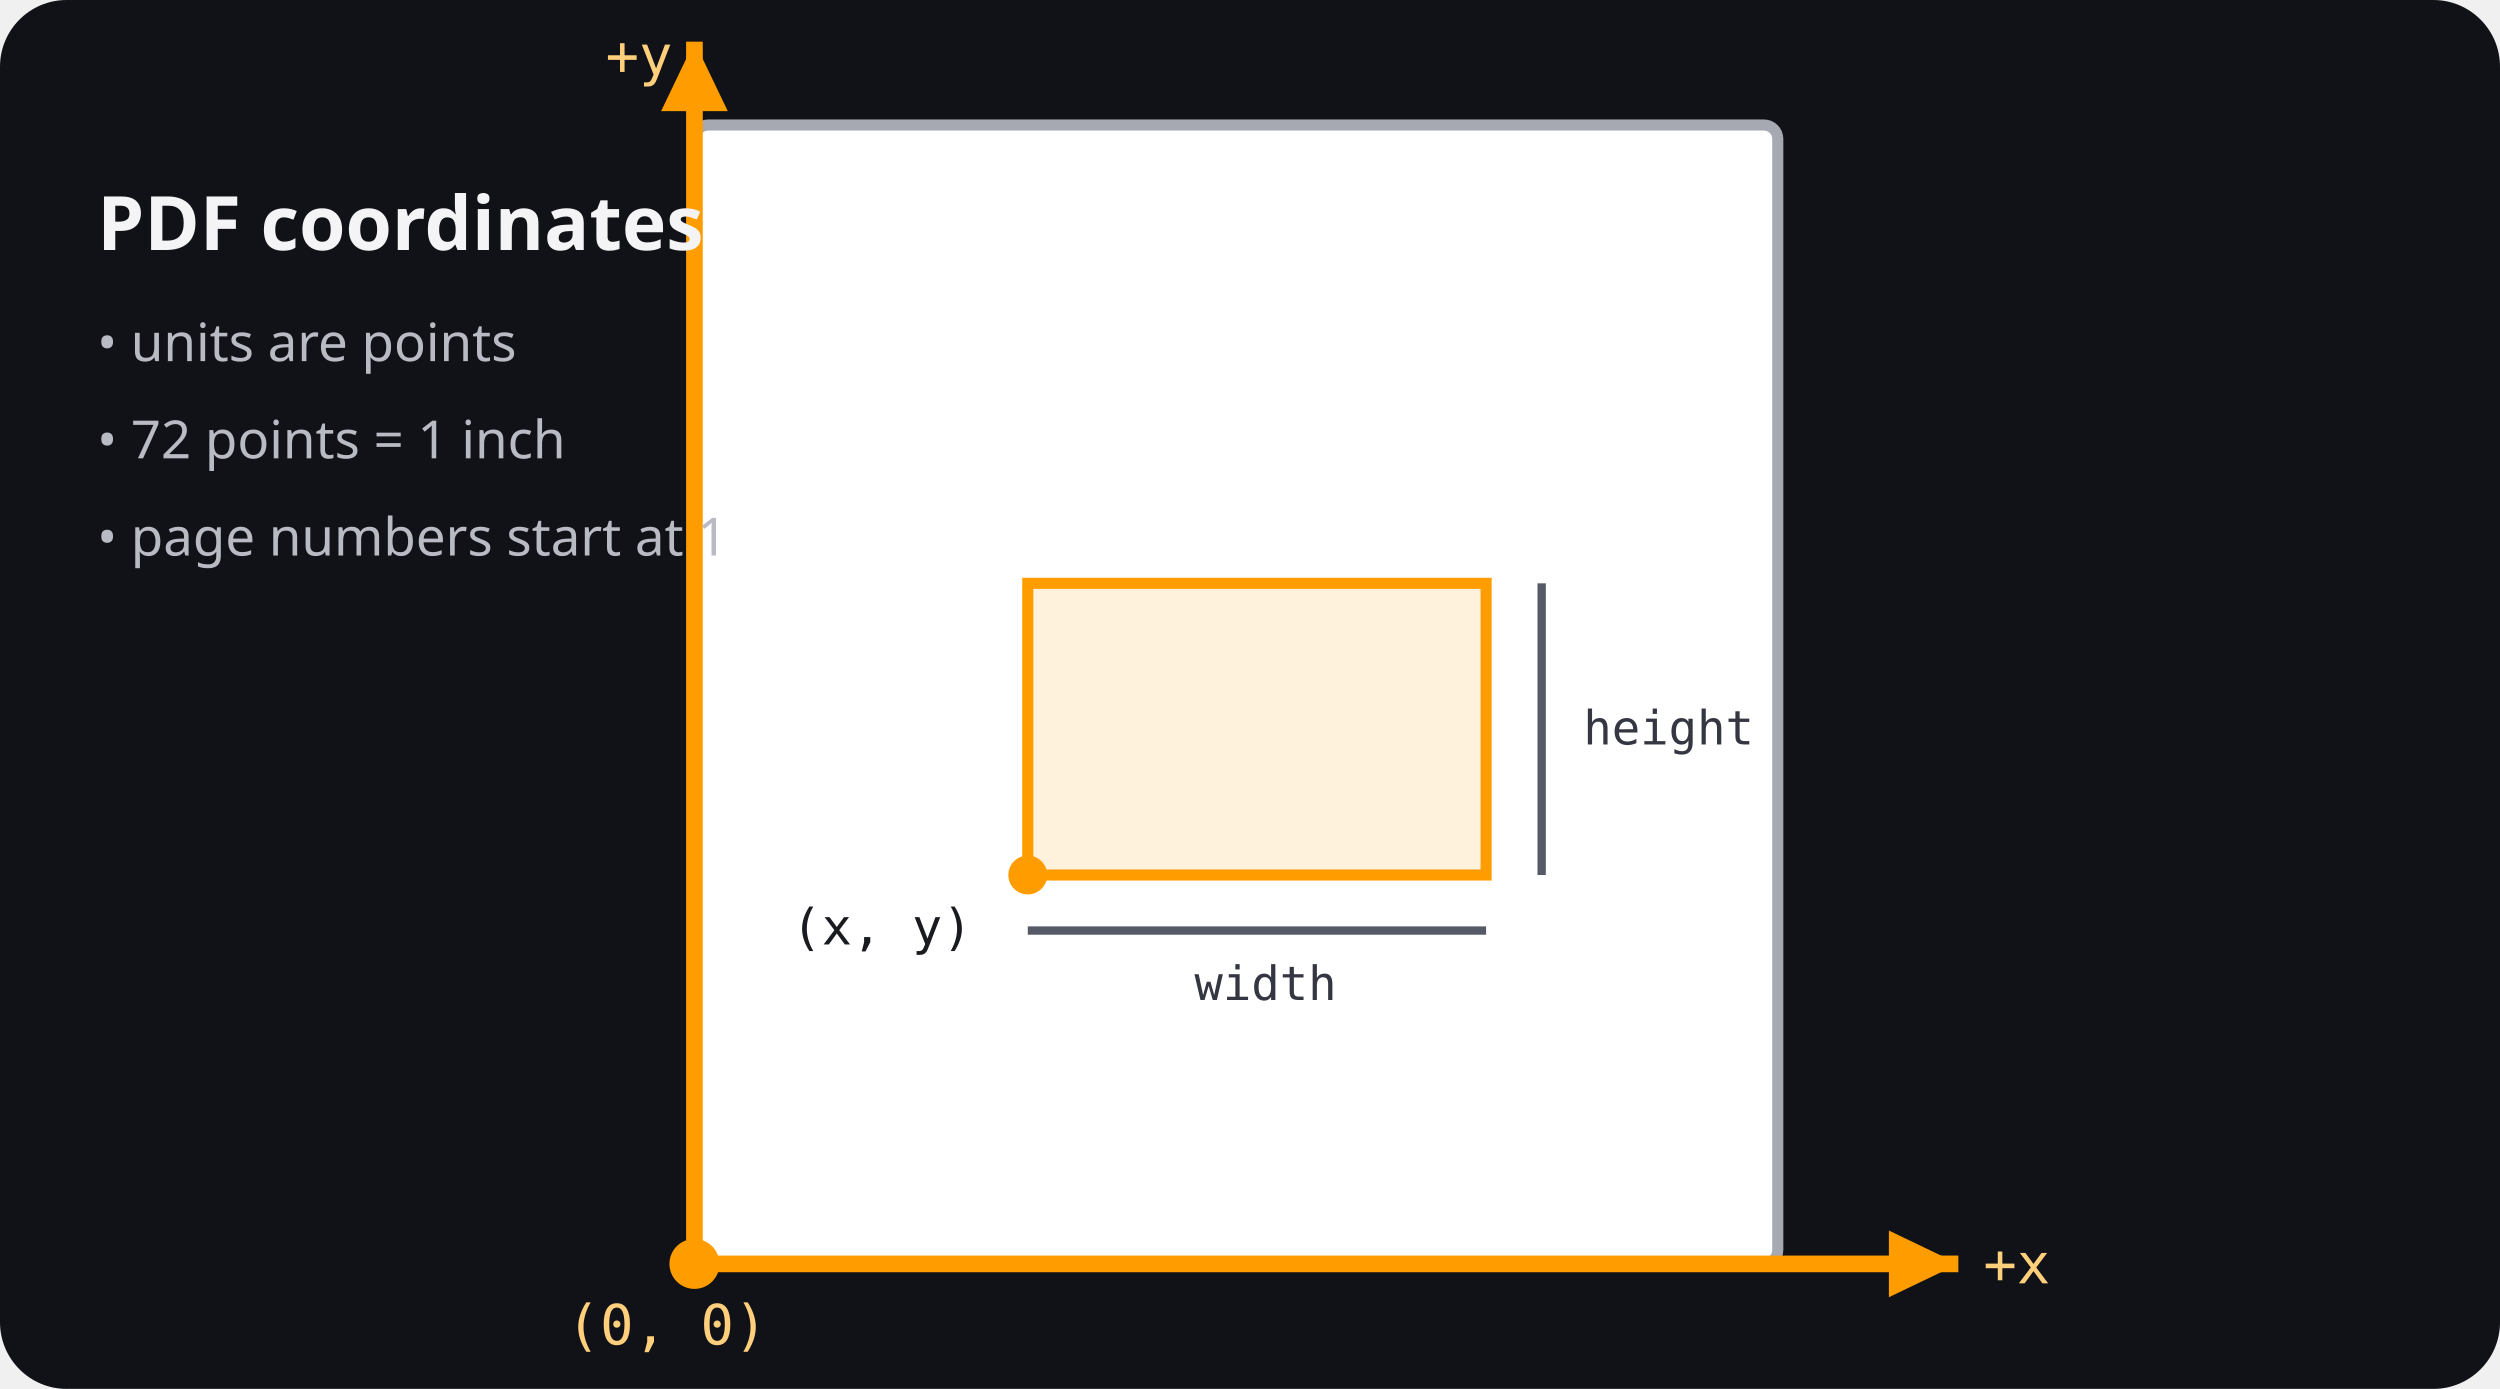
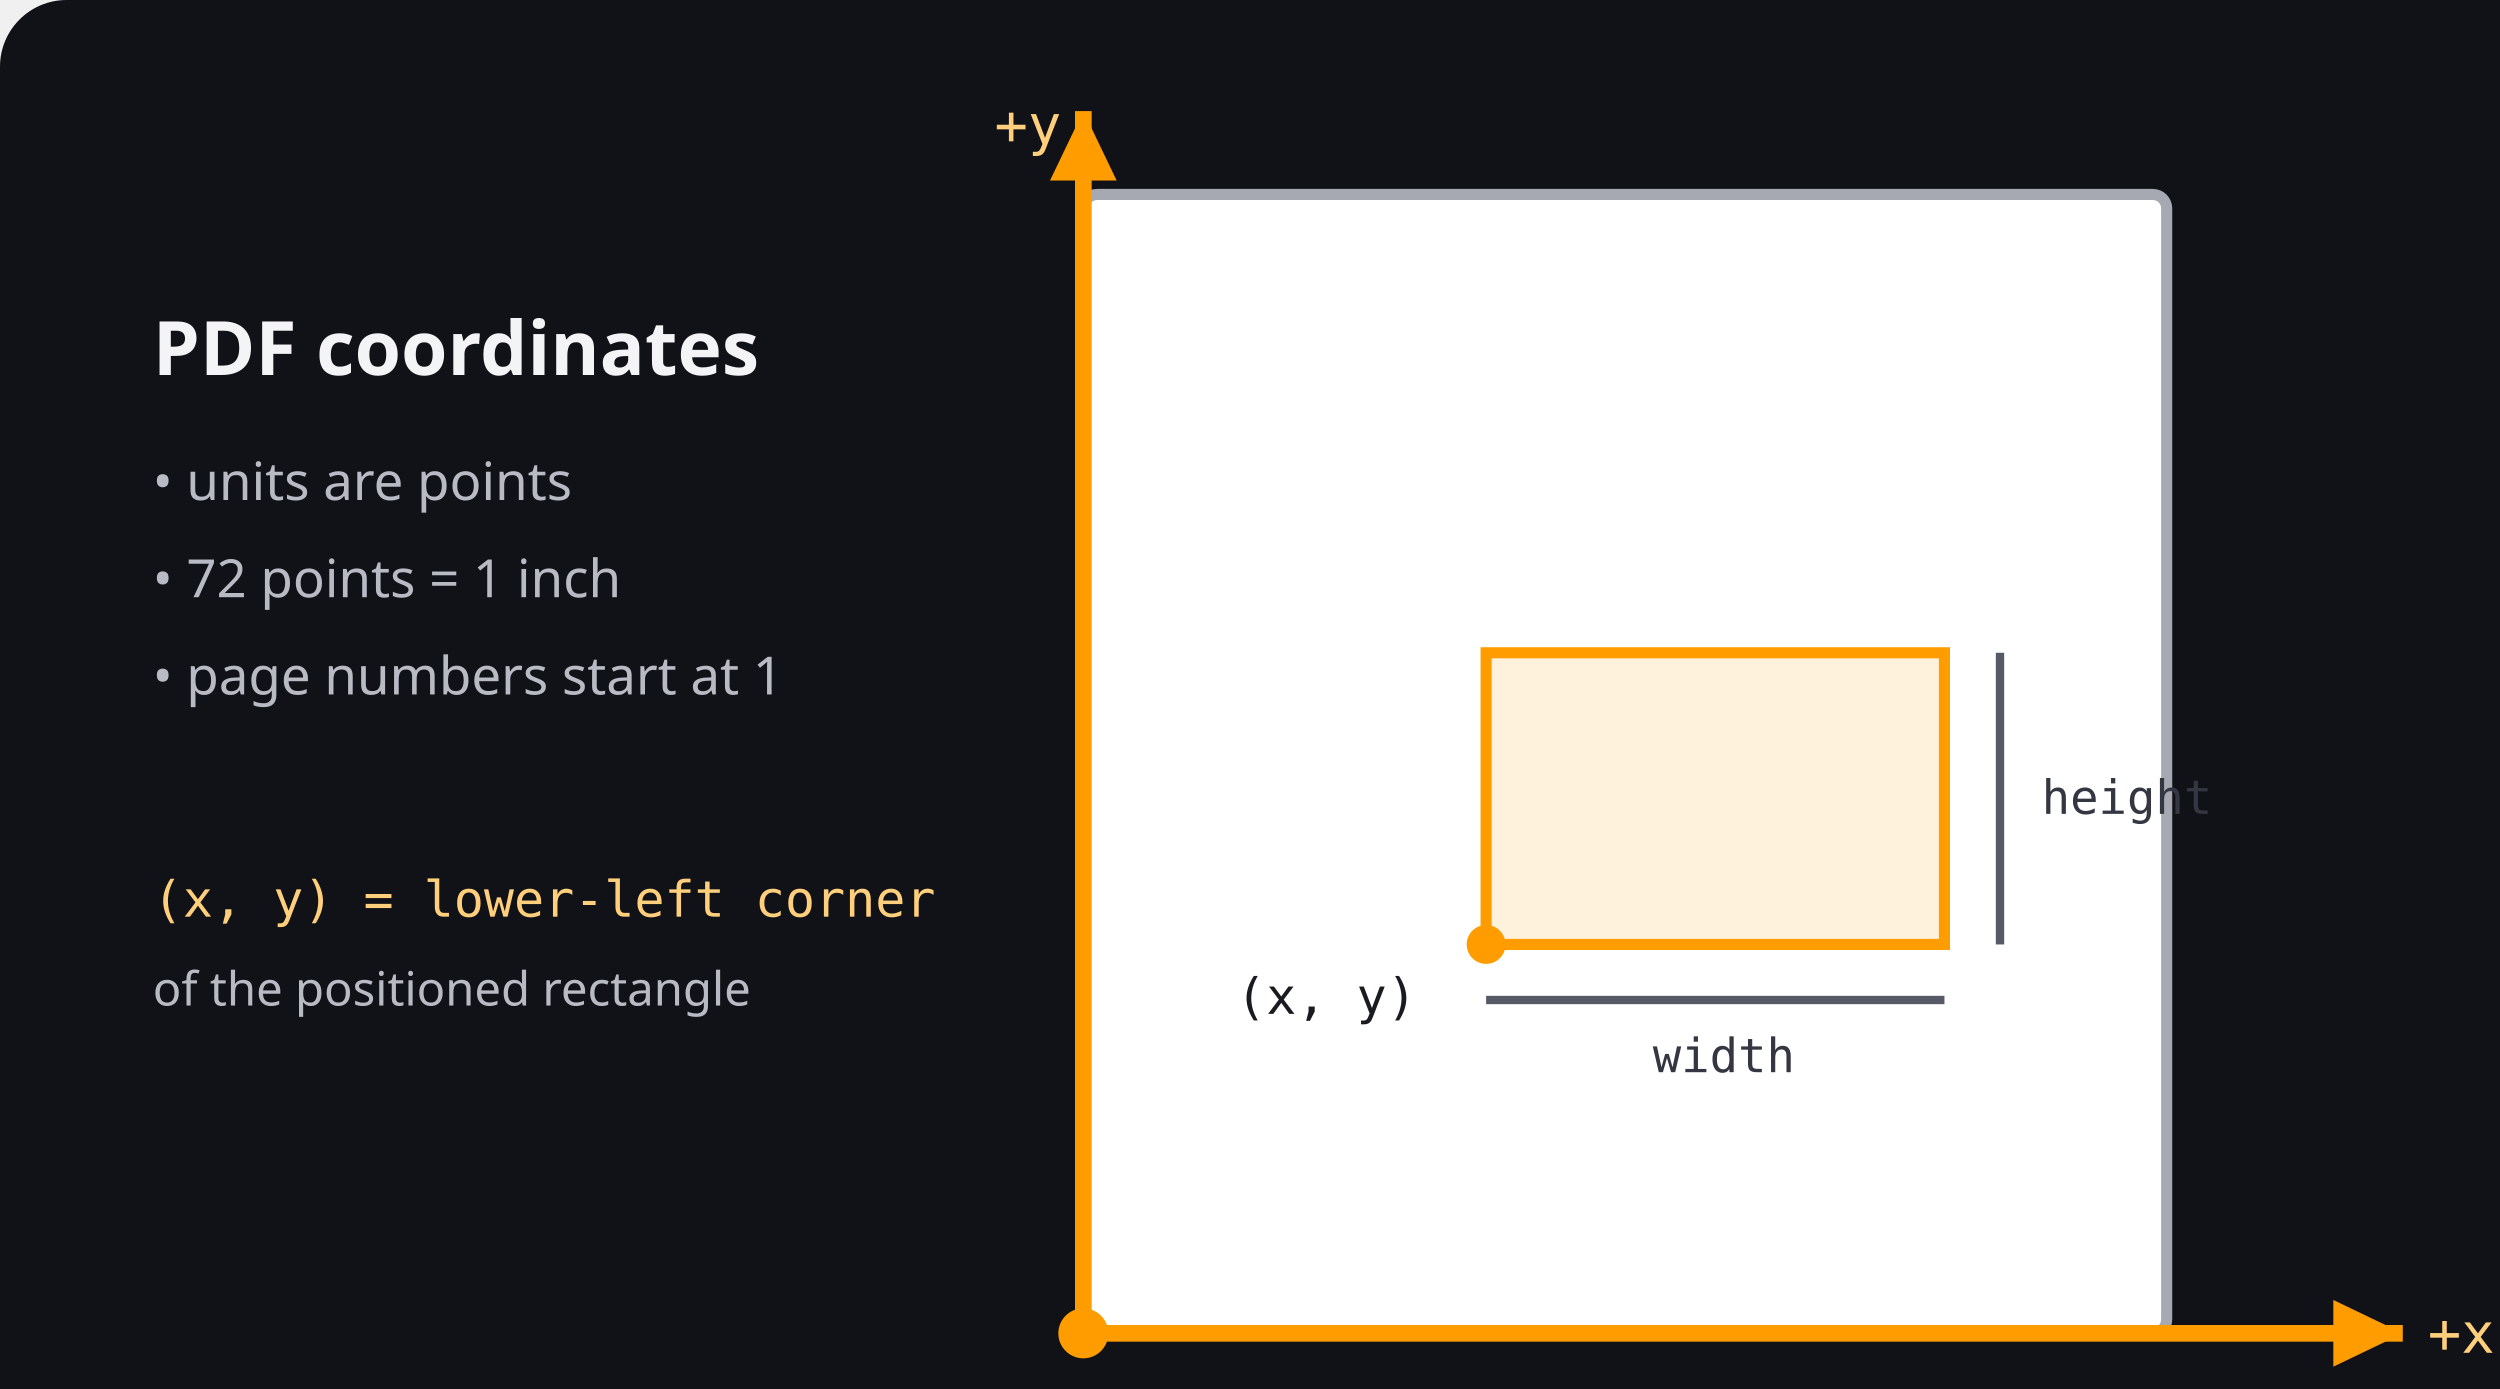
<svg xmlns="http://www.w3.org/2000/svg" viewBox="0 0 900 500" role="img" aria-labelledby="title description">
  <description id="description">A PDF page with its origin at the bottom-left, positive x to the right, positive y upward, and a positioned rectangle described by x, y, width, and height.</description>
-   <rect width="900" height="500" rx="24" fill="#111217" />
-   <rect x="250" y="45" width="390" height="410" rx="5" fill="#fff" stroke="#a7a9b2" stroke-width="4" />
-   <line x1="250" y1="455" x2="705" y2="455" stroke="#ff9d00" stroke-width="6" />
-   <polygon points="705,455 680,443 680,467" fill="#ff9d00" />
-   <line x1="250" y1="455" x2="250" y2="15" stroke="#ff9d00" stroke-width="6" />
-   <polygon points="250,15 238,40 262,40" fill="#ff9d00" />
-   <circle cx="250" cy="455" r="9" fill="#ff9d00" />
-   <text x="204" y="484" fill="#ffcf7c" font-family="JetBrains Mono, monospace" font-size="20">(0, 0)</text>
-   <text x="714" y="462" fill="#ffcf7c" font-family="JetBrains Mono, monospace" font-size="20">+x</text>
-   <text x="218" y="27" fill="#ffcf7c" font-family="JetBrains Mono, monospace" font-size="20">+y</text>
-   <rect x="370" y="210" width="165" height="105" fill="#ff9d0022" stroke="#ff9d00" stroke-width="4" />
-   <circle cx="370" cy="315" r="7" fill="#ff9d00" />
-   <text x="285" y="340" fill="#1a1b20" font-family="JetBrains Mono, monospace" font-size="18">(x, y)</text>
-   <line x1="370" y1="335" x2="535" y2="335" stroke="#565a67" stroke-width="3" />
-   <text x="430" y="360" fill="#343641" font-family="JetBrains Mono, monospace" font-size="17">width</text>
-   <line x1="555" y1="210" x2="555" y2="315" stroke="#565a67" stroke-width="3" />
-   <text x="570" y="268" fill="#343641" font-family="JetBrains Mono, monospace" font-size="17">height</text>
-   <text x="35" y="90" fill="#f4f4f6" font-family="Sora, sans-serif" font-size="27" font-weight="700">PDF coordinates</text>
-   <text x="35" y="130" fill="#b9bbc4" font-family="Sora, sans-serif" font-size="19">• units are points</text>
-   <text x="35" y="165" fill="#b9bbc4" font-family="Sora, sans-serif" font-size="19">• 72 points = 1 inch</text>
-   <text x="35" y="200" fill="#b9bbc4" font-family="Sora, sans-serif" font-size="19">• page numbers start at 1</text>
+   <rect width="1000" height="560" rx="24" fill="#111217" />
+   <rect x="390" y="70" width="390" height="410" rx="5" fill="#fff" stroke="#a7a9b2" stroke-width="4" />
+   <line x1="390" y1="480" x2="865" y2="480" stroke="#ff9d00" stroke-width="6" />
+   <polygon points="865,480 840,468 840,492" fill="#ff9d00" />
+   <line x1="390" y1="480" x2="390" y2="40" stroke="#ff9d00" stroke-width="6" />
+   <polygon points="390,40 378,65 402,65" fill="#ff9d00" />
+   <circle cx="390" cy="480" r="9" fill="#ff9d00" />
+   <text x="344" y="520" fill="#ffcf7c" font-family="JetBrains Mono, monospace" font-size="20">(0, 0)</text>
+   <text x="874" y="487" fill="#ffcf7c" font-family="JetBrains Mono, monospace" font-size="20">+x</text>
+   <text x="358" y="52" fill="#ffcf7c" font-family="JetBrains Mono, monospace" font-size="20">+y</text>
+   <rect x="535" y="235" width="165" height="105" fill="#ff9d0022" stroke="#ff9d00" stroke-width="4" />
+   <circle cx="535" cy="340" r="7" fill="#ff9d00" />
+   <text x="445" y="365" fill="#1a1b20" font-family="JetBrains Mono, monospace" font-size="18">(x, y)</text>
+   <line x1="535" y1="360" x2="700" y2="360" stroke="#565a67" stroke-width="3" />
+   <text x="595" y="386" fill="#343641" font-family="JetBrains Mono, monospace" font-size="17">width</text>
+   <line x1="720" y1="235" x2="720" y2="340" stroke="#565a67" stroke-width="3" />
+   <text x="735" y="293" fill="#343641" font-family="JetBrains Mono, monospace" font-size="17">height</text>
+   <text x="55" y="135" fill="#f4f4f6" font-family="Sora, sans-serif" font-size="27" font-weight="700">PDF coordinates</text>
+   <text x="55" y="180" fill="#b9bbc4" font-family="Sora, sans-serif" font-size="19">• units are points</text>
+   <text x="55" y="215" fill="#b9bbc4" font-family="Sora, sans-serif" font-size="19">• 72 points = 1 inch</text>
+   <text x="55" y="250" fill="#b9bbc4" font-family="Sora, sans-serif" font-size="19">• page numbers start at 1</text>
+   <text x="55" y="330" fill="#ffcf7c" font-family="JetBrains Mono, monospace" font-size="18">(x, y) = lower-left corner</text>
+   <text x="55" y="362" fill="#b9bbc4" font-family="Sora, sans-serif" font-size="17">of the positioned rectangle</text>
</svg>
